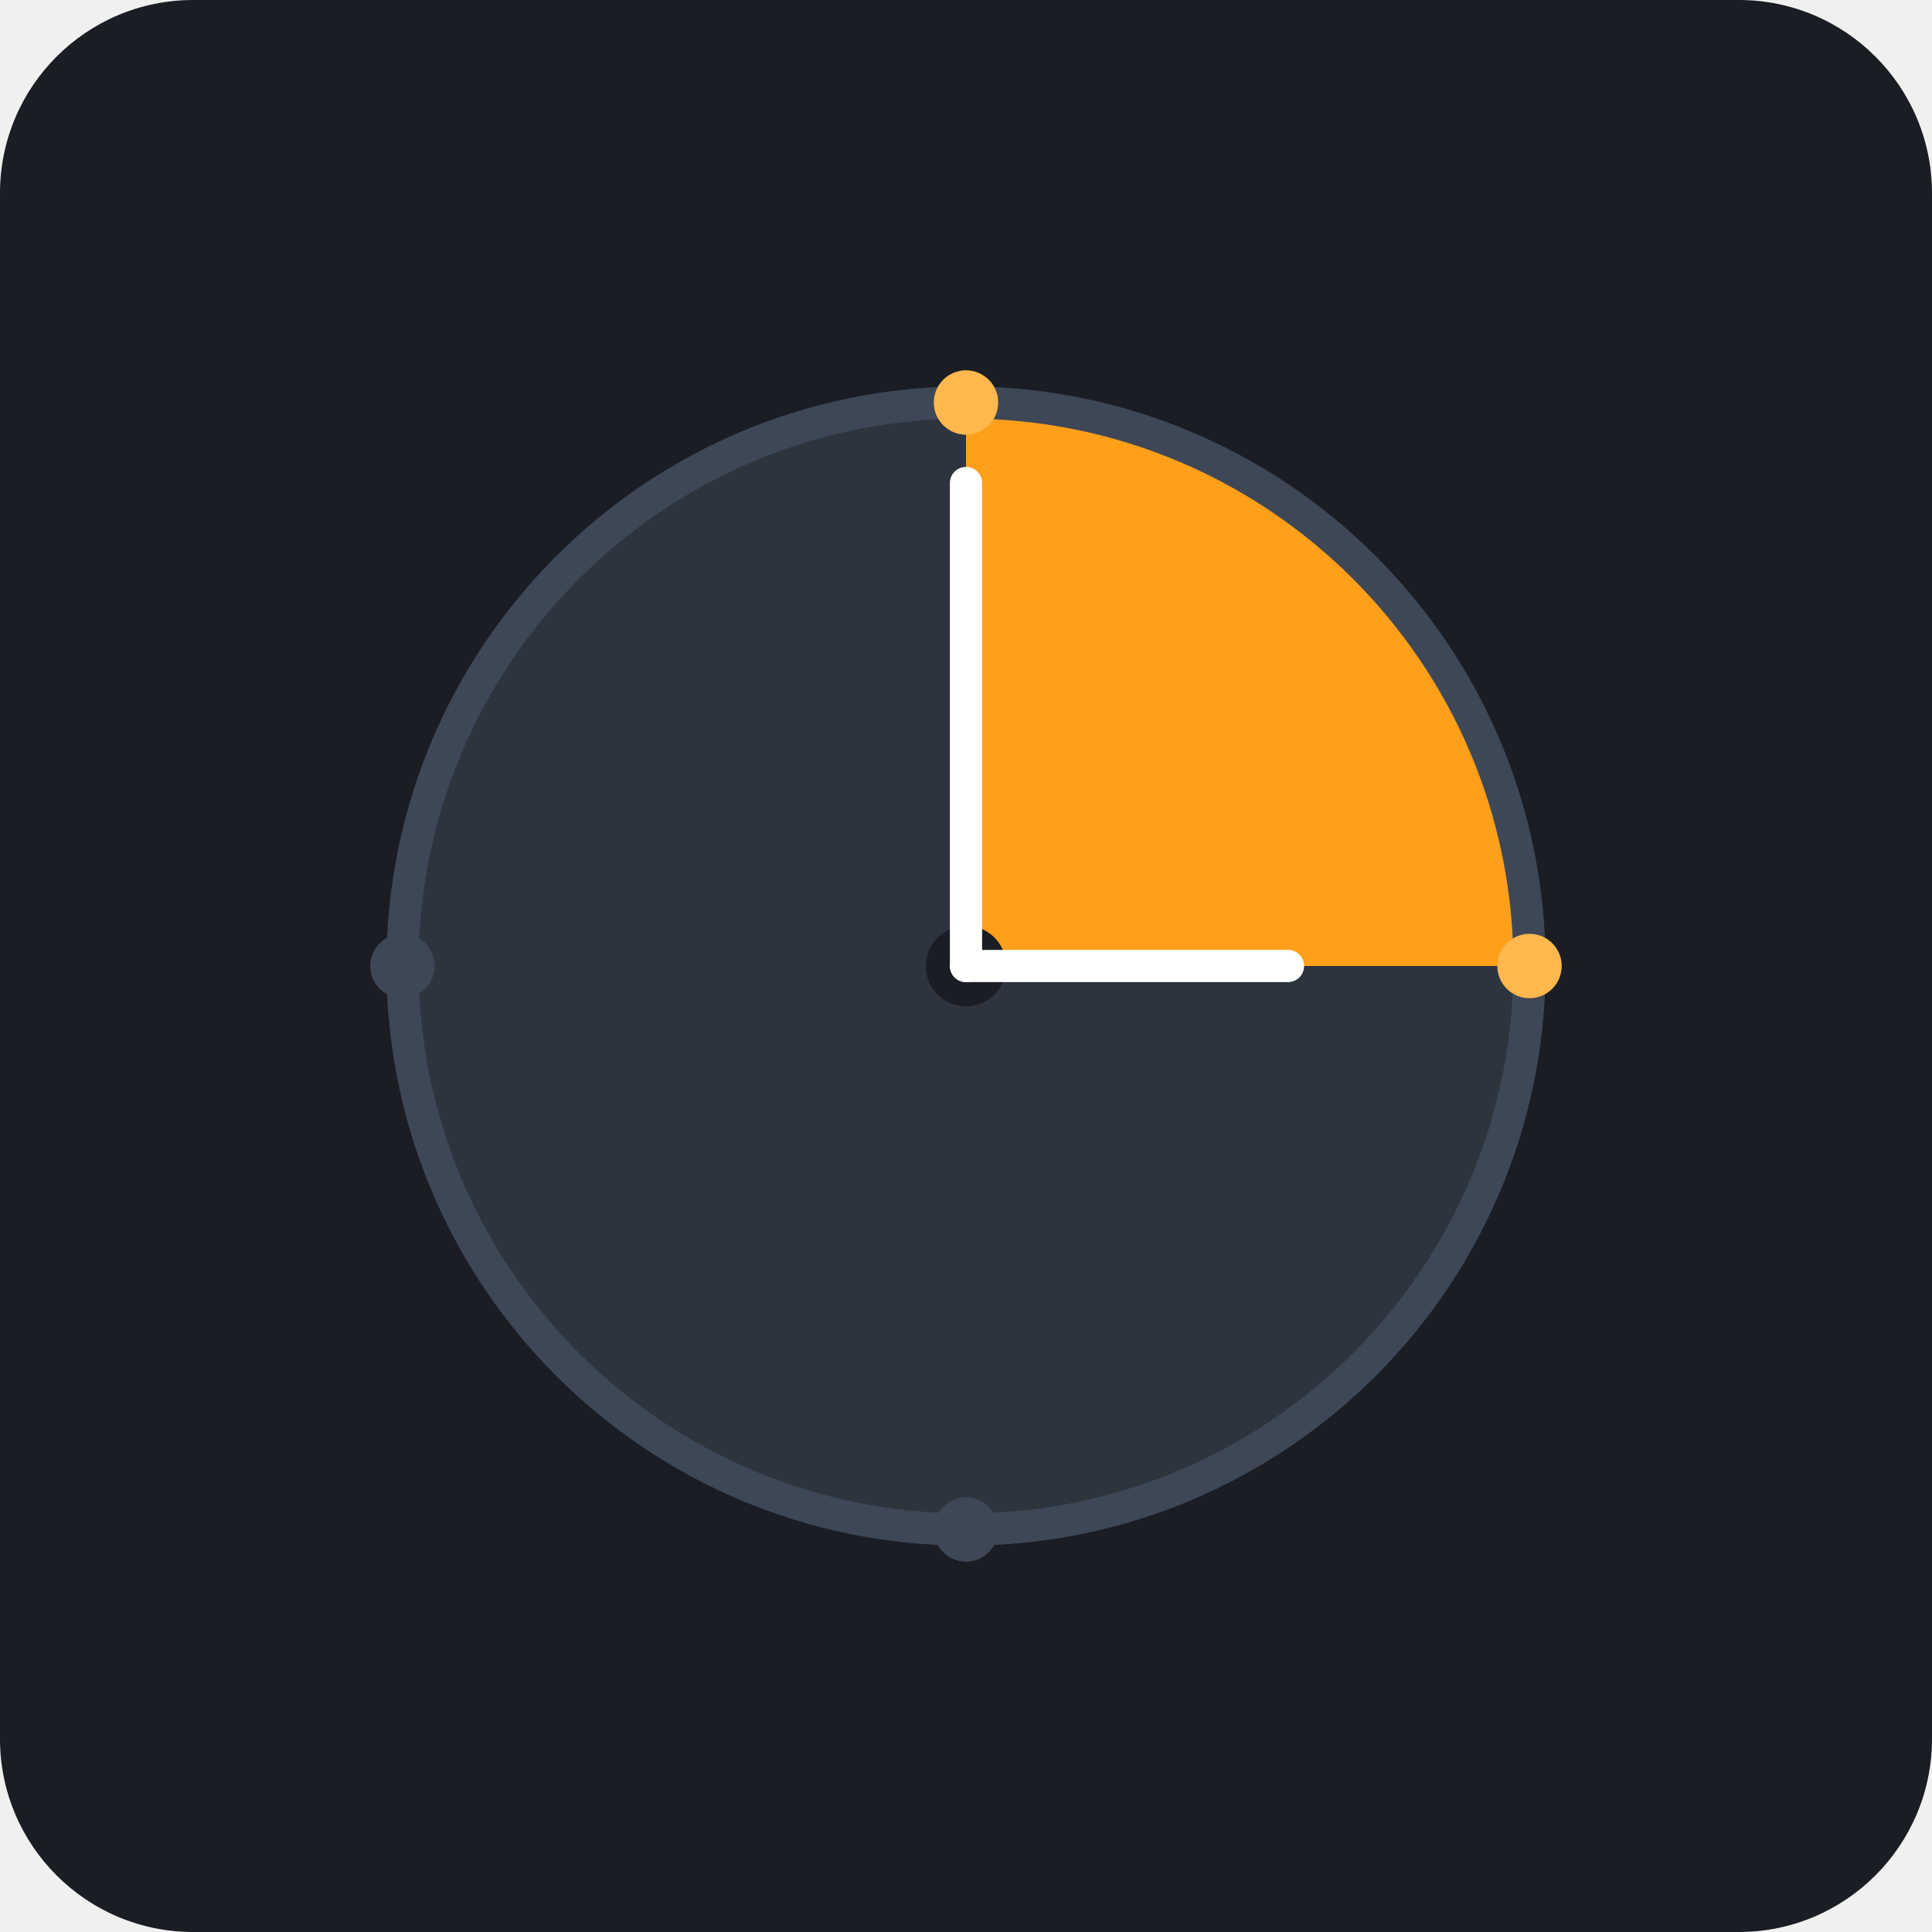
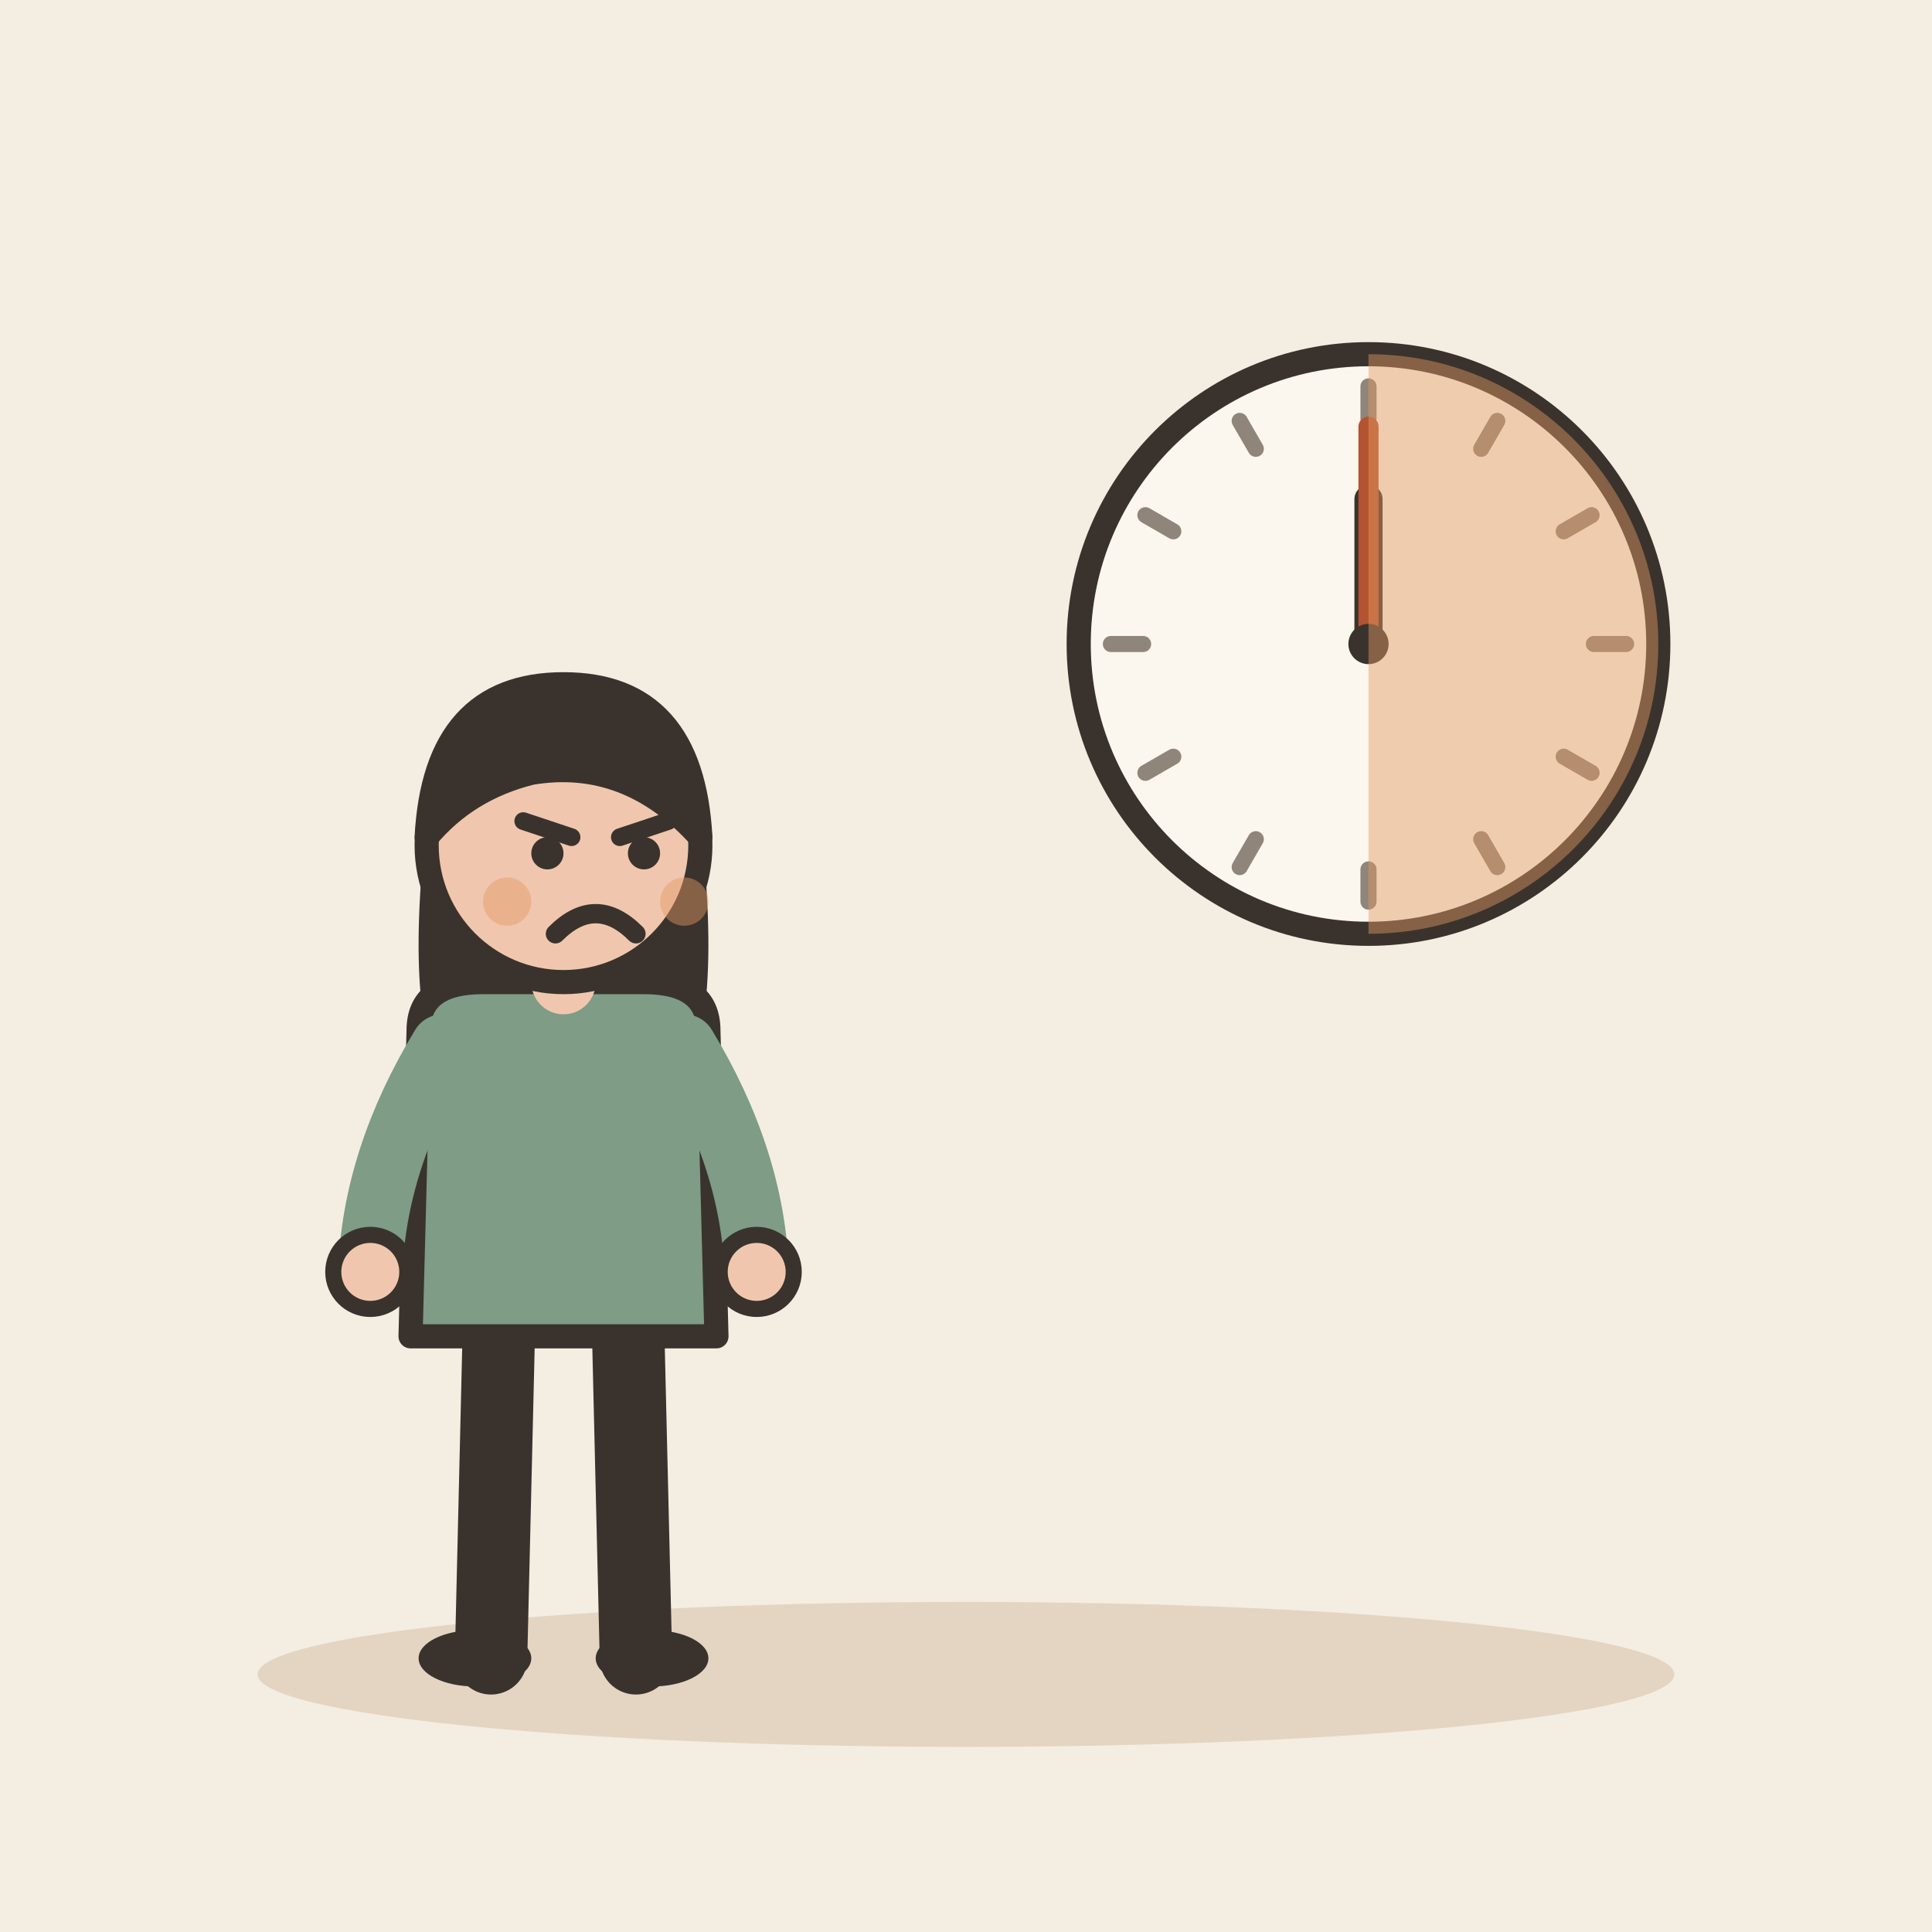
- <svg xmlns="http://www.w3.org/2000/svg" viewBox="0 0 240 240">
-   <rect width="240" height="240" rx="24" fill="#1A1D24" />
-   <circle cx="120" cy="120" r="70" fill="#2D343E" />
-   <path d="M120 50 A70 70 0 0 1 190 120 L120 120 Z" fill="#FFB84D" />
-   <path d="M120 50 L120 120 L190 120 A70 70 0 0 0 120 50" fill="#FF9F1A" />
-   <circle cx="120" cy="120" r="5" fill="#1A1D24" />
-   <line x1="120" y1="120" x2="120" y2="60" stroke="#FFFFFF" stroke-width="4" stroke-linecap="round" />
-   <line x1="120" y1="120" x2="160" y2="120" stroke="#FFFFFF" stroke-width="4" stroke-linecap="round" />
-   <circle cx="120" cy="120" r="70" stroke="#3E4756" stroke-width="4" fill="none" />
-   <circle cx="120" cy="50" r="4" fill="#FFB84D" />
-   <circle cx="190" cy="120" r="4" fill="#FFB84D" />
-   <circle cx="120" cy="190" r="4" fill="#3E4756" />
-   <circle cx="50" cy="120" r="4" fill="#3E4756" />
+ <svg xmlns="http://www.w3.org/2000/svg" viewBox="0 0 240 240" data-style="editorial">
+   <rect width="240" height="240" fill="#F4EDE2" />
+   <ellipse cx="120" cy="208" rx="88" ry="9" fill="#E3D5C1" />
+   <circle cx="170" cy="80" r="36" fill="#FBF6EE" stroke="#3A332D" stroke-width="3" stroke-linecap="round" stroke-linejoin="round" />
+   <path d="M202 80L198 80" stroke="#8F857A" stroke-width="2" stroke-linecap="round" fill="none" />
+   <path d="M197.713 96L194.249 94" stroke="#8F857A" stroke-width="2" stroke-linecap="round" fill="none" />
+   <path d="M186 107.713L184 104.249" stroke="#8F857A" stroke-width="2" stroke-linecap="round" fill="none" />
+   <path d="M170 112L170 108" stroke="#8F857A" stroke-width="2" stroke-linecap="round" fill="none" />
+   <path d="M154 107.713L156 104.249" stroke="#8F857A" stroke-width="2" stroke-linecap="round" fill="none" />
+   <path d="M142.287 96L145.751 94" stroke="#8F857A" stroke-width="2" stroke-linecap="round" fill="none" />
+   <path d="M138 80L142 80" stroke="#8F857A" stroke-width="2" stroke-linecap="round" fill="none" />
+   <path d="M142.287 64L145.751 66" stroke="#8F857A" stroke-width="2" stroke-linecap="round" fill="none" />
+   <path d="M154 52.287L156 55.751" stroke="#8F857A" stroke-width="2" stroke-linecap="round" fill="none" />
+   <path d="M170 48L170 52" stroke="#8F857A" stroke-width="2" stroke-linecap="round" fill="none" />
+   <path d="M186 52.287L184 55.751" stroke="#8F857A" stroke-width="2" stroke-linecap="round" fill="none" />
+   <path d="M197.713 64L194.249 66" stroke="#8F857A" stroke-width="2" stroke-linecap="round" fill="none" />
+   <path d="M170 80L170 62" stroke="#3A332D" stroke-width="3.5" stroke-linecap="round" fill="none" />
+   <path d="M170 80L170 53" stroke="#B4532F" stroke-width="2.5" stroke-linecap="round" fill="none" />
+   <circle cx="170" cy="80" r="2.5" fill="#3A332D" />
+   <path d="M170 44A36 36 0 0 1 170 116Z" fill="#E39A62" opacity="0.45" />
+   <g transform="translate(70 206)">
+     <path d="M-8 -42L-9 0" stroke="#3A332D" stroke-width="9" stroke-linecap="round" fill="none" />
+     <path d="M8 -42L9 0" stroke="#3A332D" stroke-width="9" stroke-linecap="round" fill="none" />
+     <ellipse cx="-11" cy="0" rx="7" ry="3.5" fill="#3A332D" />
+     <ellipse cx="11" cy="0" rx="7" ry="3.5" fill="#3A332D" />
+     <path d="M-17 -104Q-20 -78 -14 -70L-6 -78L6 -78L14 -70Q20 -78 17 -104Z" fill="#3A332D" />
+     <path d="M-18 -78Q-18 -84 -10 -84L10 -84Q18 -84 18 -78L19 -40L-19 -40Z" fill="#7E9C86" stroke="#3A332D" stroke-width="3" stroke-linecap="round" stroke-linejoin="round" />
+     <path d="M-15 -76Q-23.5 -62 -24 -48" fill="none" stroke="#7E9C86" stroke-width="8" stroke-linecap="round" stroke-linejoin="round" />
+     <circle cx="-24" cy="-48" r="4.6" fill="#F0C7AE" stroke="#3A332D" stroke-linecap="round" stroke-linejoin="round" stroke-width="2" />
+     <path d="M15 -76Q23.5 -62 24 -48" fill="none" stroke="#7E9C86" stroke-width="8" stroke-linecap="round" stroke-linejoin="round" />
+     <circle cx="24" cy="-48" r="4.6" fill="#F0C7AE" stroke="#3A332D" stroke-linecap="round" stroke-linejoin="round" stroke-width="2" />
+     <path d="M0 -84L0 -88" stroke="#F0C7AE" stroke-width="8" stroke-linecap="round" fill="none" />
+     <circle cx="0" cy="-101" r="17" fill="#F0C7AE" stroke="#3A332D" stroke-width="3" stroke-linecap="round" stroke-linejoin="round" />
+     <path d="M-17 -102Q-16 -121 0 -121Q16 -121 17 -102Q8 -112 -4 -110Q-12 -108 -17 -102Z" fill="#3A332D" stroke="#3A332D" stroke-width="3" stroke-linecap="round" stroke-linejoin="round" />
+     <path d="M-5 -104L1 -102" fill="none" stroke="#3A332D" stroke-width="2.2" stroke-linecap="round" stroke-linejoin="round" />
+     <path d="M13 -104L7 -102" fill="none" stroke="#3A332D" stroke-width="2.2" stroke-linecap="round" stroke-linejoin="round" />
+     <circle cx="-2" cy="-100" r="2" fill="#3A332D" />
+     <circle cx="10" cy="-100" r="2" fill="#3A332D" />
+     <path d="M-1 -90Q4 -95 9 -90" fill="none" stroke="#3A332D" stroke-width="2.4" stroke-linecap="round" stroke-linejoin="round" />
+     <circle cx="-7" cy="-94" r="3" fill="#E39A62" opacity="0.45" />
+     <circle cx="15" cy="-94" r="3" fill="#E39A62" opacity="0.45" />
+   </g>
</svg>
